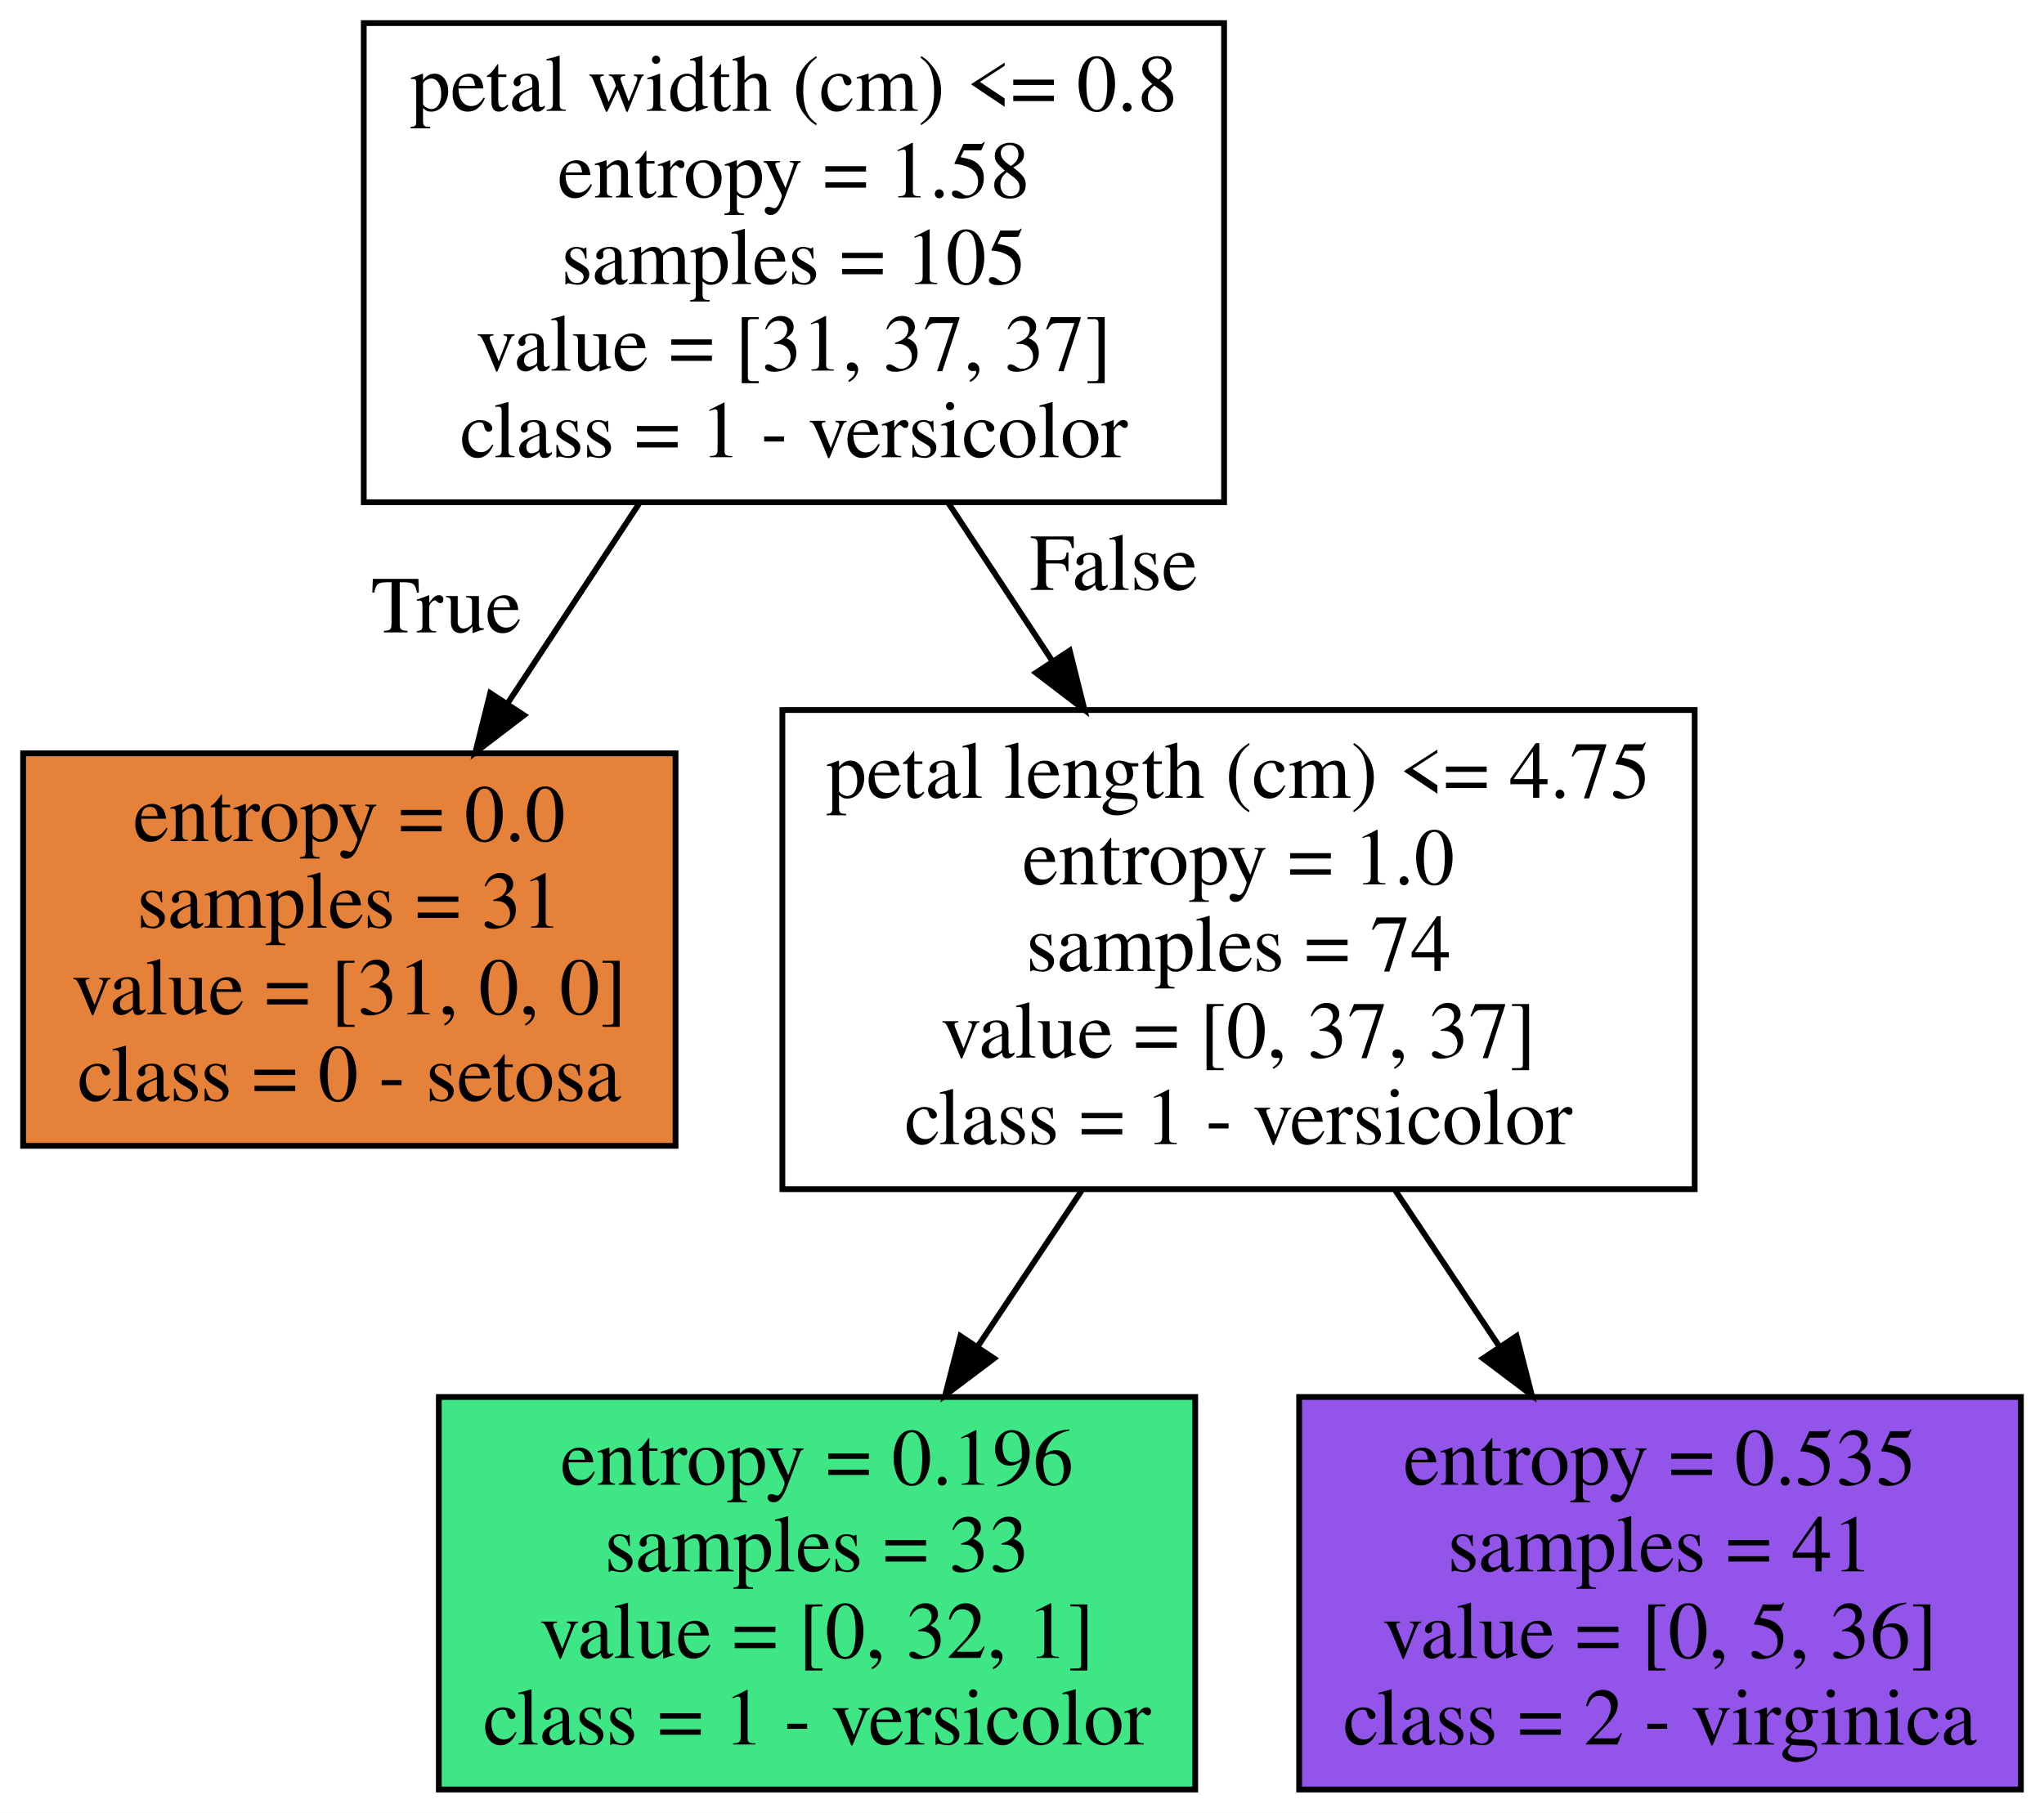
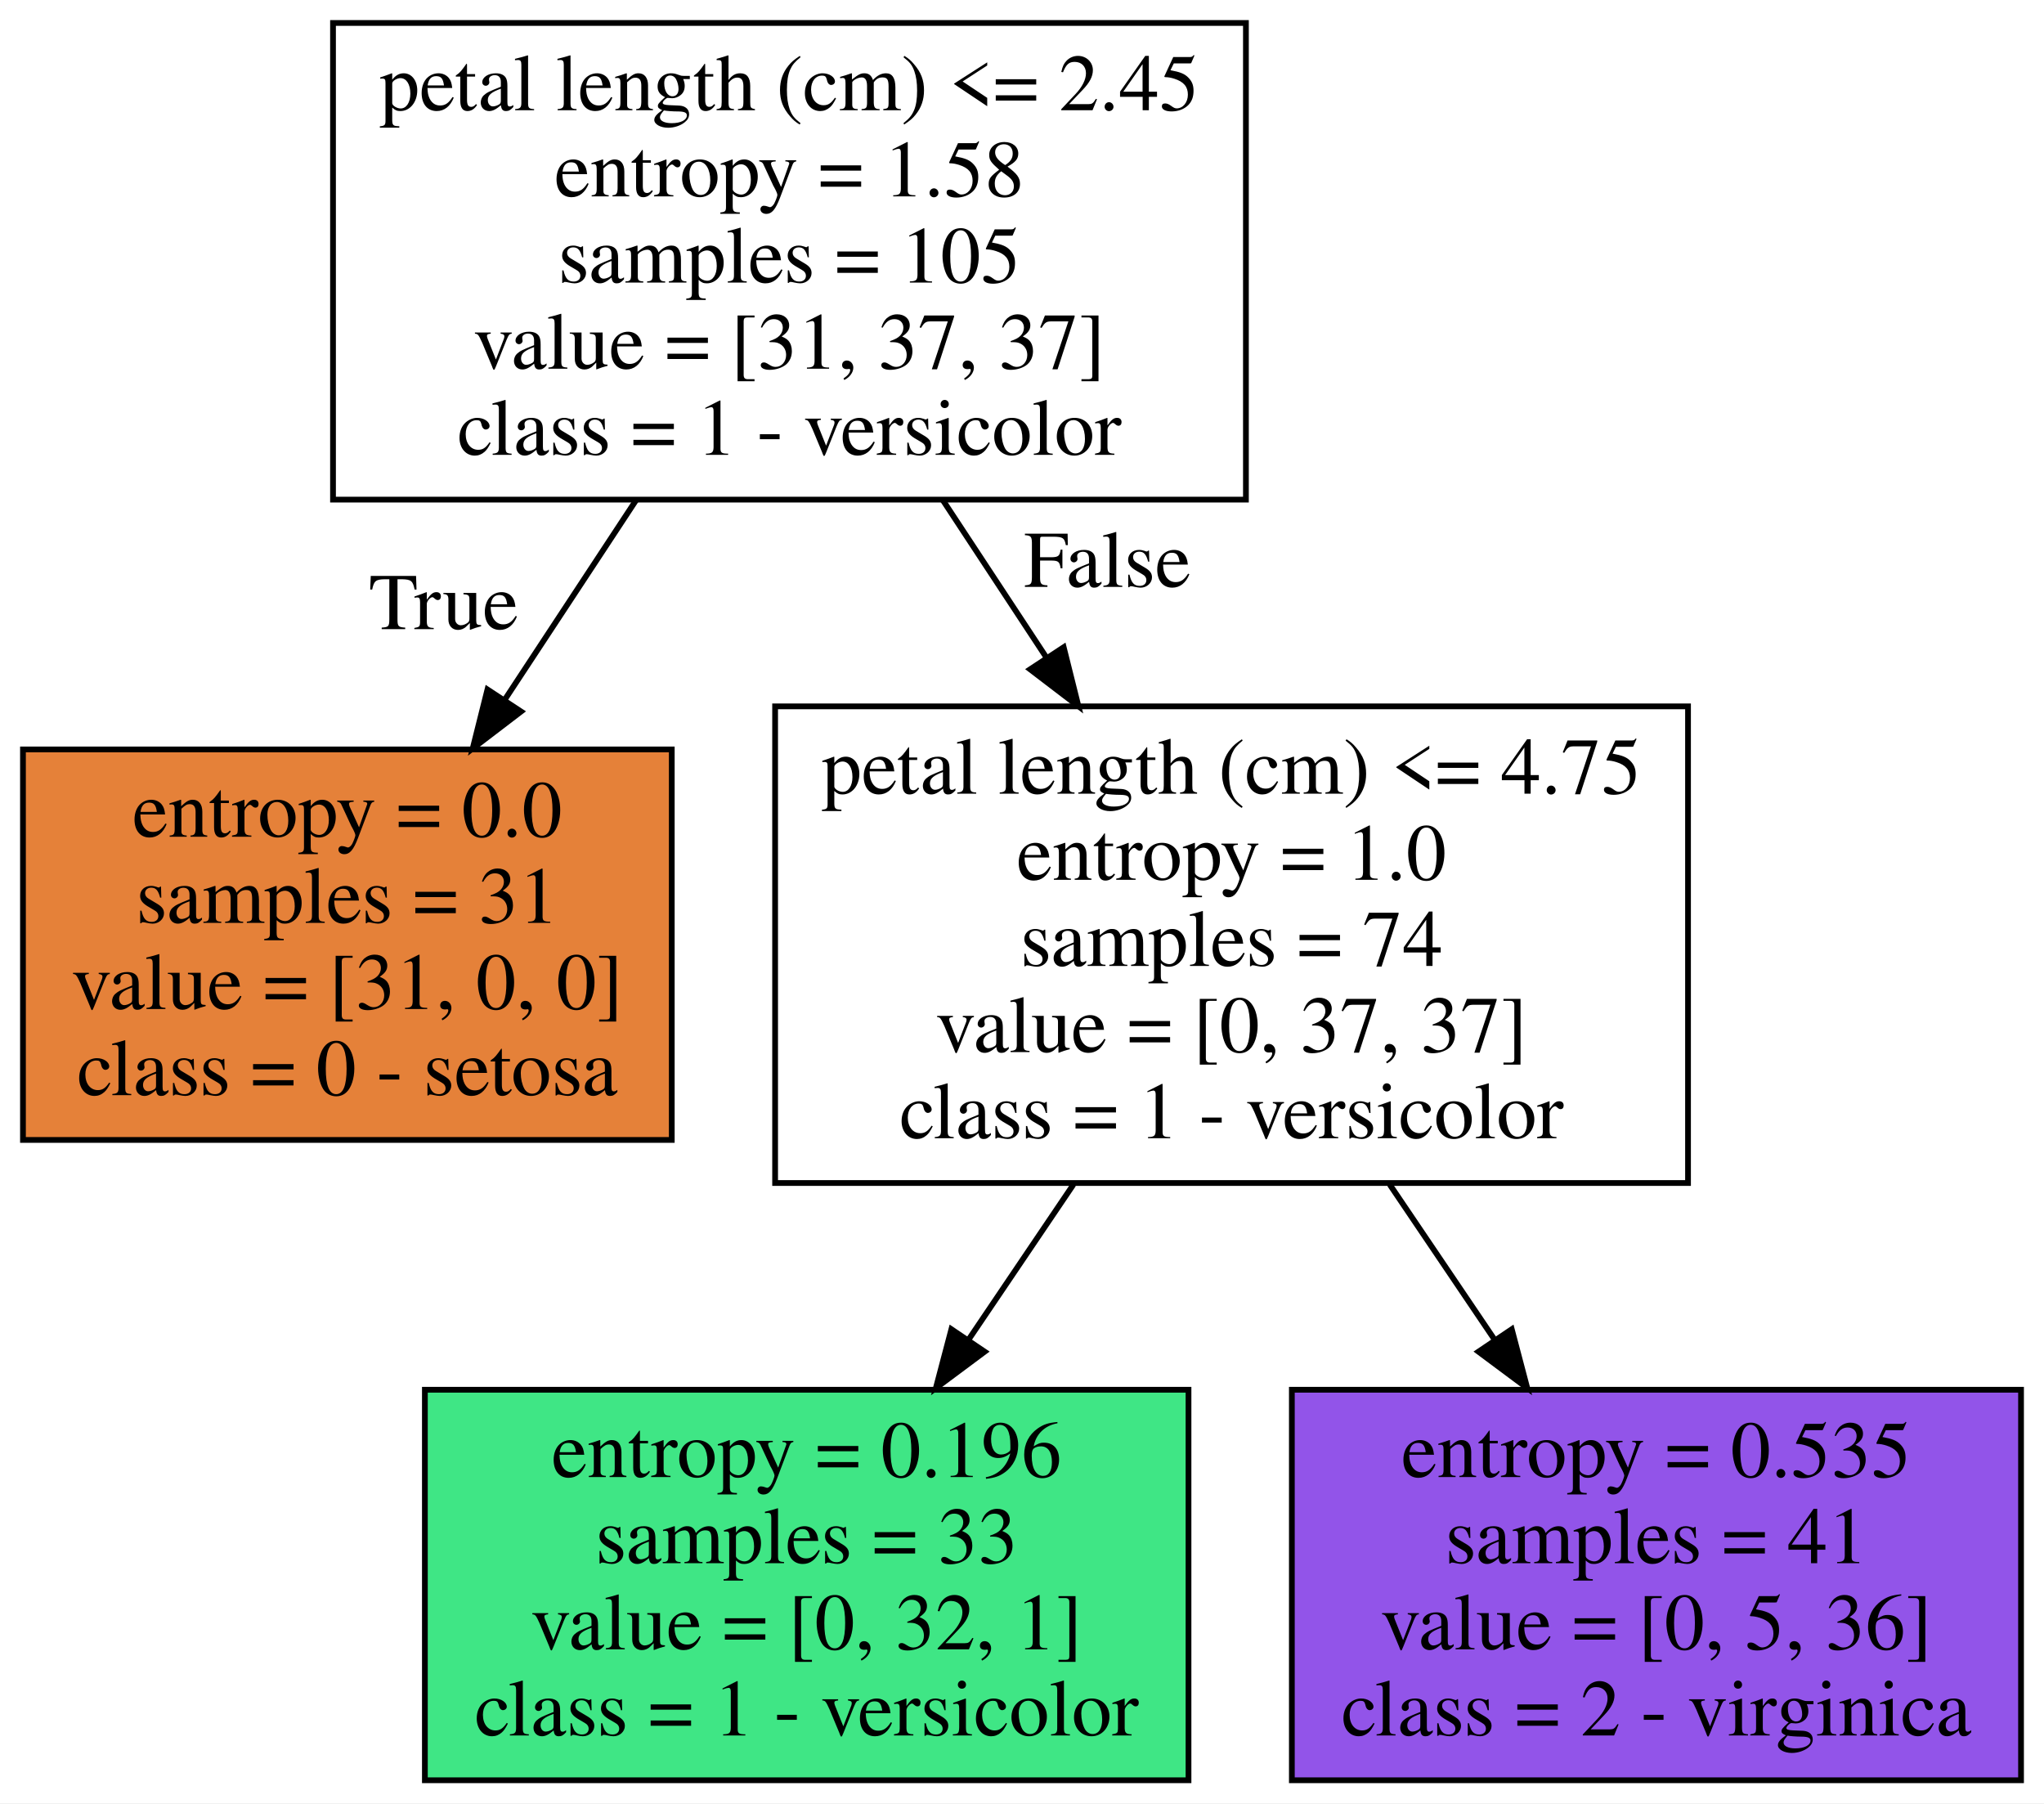
- <svg xmlns="http://www.w3.org/2000/svg" height="314pt" viewBox="0.00 0.00 354.00 314.00" width="354pt">
-   <g class="graph" id="graph0" transform="scale(1 1) rotate(0) translate(4 310)">
-     <polygon fill="white" points="-4,4 -4,-310 350,-310 350,4 -4,4" stroke="transparent" />
-     <g class="node" id="node1">
-       <polygon fill="#ffffff" points="208,-306 59,-306 59,-223 208,-223 208,-306" stroke="black" />
-       <text font-family="Times,serif" font-size="14.00" text-anchor="middle" x="133.5" y="-290.8">petal width (cm) &lt;= 0.8</text>
-       <text font-family="Times,serif" font-size="14.00" text-anchor="middle" x="133.5" y="-275.8">entropy = 1.58</text>
-       <text font-family="Times,serif" font-size="14.00" text-anchor="middle" x="133.5" y="-260.8">samples = 105</text>
-       <text font-family="Times,serif" font-size="14.00" text-anchor="middle" x="133.5" y="-245.8">value = [31, 37, 37]</text>
-       <text font-family="Times,serif" font-size="14.00" text-anchor="middle" x="133.5" y="-230.8">class = 1 - versicolor</text>
+ <svg xmlns="http://www.w3.org/2000/svg" width="356pt" height="314pt" viewBox="0.00 0.00 356.00 314.00">
+   <g id="graph0" class="graph" transform="scale(1 1) rotate(0) translate(4 310)">
+     <polygon fill="white" stroke="transparent" points="-4,4 -4,-310 352,-310 352,4 -4,4" />
+     <g id="node1" class="node">
+       <polygon fill="#ffffff" stroke="black" points="213,-306 54,-306 54,-223 213,-223 213,-306" />
+       <text text-anchor="middle" x="133.5" y="-290.8" font-family="Times,serif" font-size="14.00">petal length (cm) &lt;= 2.45</text>
+       <text text-anchor="middle" x="133.5" y="-275.8" font-family="Times,serif" font-size="14.00">entropy = 1.58</text>
+       <text text-anchor="middle" x="133.5" y="-260.8" font-family="Times,serif" font-size="14.00">samples = 105</text>
+       <text text-anchor="middle" x="133.5" y="-245.8" font-family="Times,serif" font-size="14.00">value = [31, 37, 37]</text>
+       <text text-anchor="middle" x="133.5" y="-230.8" font-family="Times,serif" font-size="14.00">class = 1 - versicolor</text>
    </g>
-     <g class="node" id="node2">
-       <polygon fill="#e58139" points="113,-179.5 0,-179.5 0,-111.5 113,-111.5 113,-179.5" stroke="black" />
-       <text font-family="Times,serif" font-size="14.00" text-anchor="middle" x="56.5" y="-164.3">entropy = 0.0</text>
-       <text font-family="Times,serif" font-size="14.00" text-anchor="middle" x="56.5" y="-149.3">samples = 31</text>
-       <text font-family="Times,serif" font-size="14.00" text-anchor="middle" x="56.5" y="-134.3">value = [31, 0, 0]</text>
-       <text font-family="Times,serif" font-size="14.00" text-anchor="middle" x="56.5" y="-119.3">class = 0 - setosa</text>
+     <g id="node2" class="node">
+       <polygon fill="#e58139" stroke="black" points="113,-179.5 0,-179.5 0,-111.5 113,-111.5 113,-179.5" />
+       <text text-anchor="middle" x="56.5" y="-164.3" font-family="Times,serif" font-size="14.00">entropy = 0.0</text>
+       <text text-anchor="middle" x="56.5" y="-149.3" font-family="Times,serif" font-size="14.00">samples = 31</text>
+       <text text-anchor="middle" x="56.5" y="-134.3" font-family="Times,serif" font-size="14.00">value = [31, 0, 0]</text>
+       <text text-anchor="middle" x="56.5" y="-119.3" font-family="Times,serif" font-size="14.00">class = 0 - setosa</text>
    </g>
-     <g class="edge" id="edge1">
-       <path d="M106.79,-222.91C99.38,-211.65 91.33,-199.42 83.88,-188.11" fill="none" stroke="black" />
-       <polygon fill="black" points="86.75,-186.1 78.33,-179.67 80.9,-189.94 86.75,-186.1" stroke="black" />
-       <text font-family="Times,serif" font-size="14.00" text-anchor="middle" x="73.28" y="-200.45">True</text>
+     <g id="edge1" class="edge">
+       <path fill="none" stroke="black" d="M106.79,-222.91C99.38,-211.65 91.33,-199.42 83.88,-188.11" />
+       <polygon fill="black" stroke="black" points="86.75,-186.1 78.33,-179.67 80.9,-189.94 86.75,-186.1" />
+       <text text-anchor="middle" x="73.28" y="-200.45" font-family="Times,serif" font-size="14.00">True</text>
    </g>
-     <g class="node" id="node3">
-       <polygon fill="#ffffff" points="289.5,-187 131.5,-187 131.5,-104 289.5,-104 289.5,-187" stroke="black" />
-       <text font-family="Times,serif" font-size="14.00" text-anchor="middle" x="210.5" y="-171.8">petal length (cm) &lt;= 4.75</text>
-       <text font-family="Times,serif" font-size="14.00" text-anchor="middle" x="210.5" y="-156.8">entropy = 1.0</text>
-       <text font-family="Times,serif" font-size="14.00" text-anchor="middle" x="210.5" y="-141.8">samples = 74</text>
-       <text font-family="Times,serif" font-size="14.00" text-anchor="middle" x="210.5" y="-126.8">value = [0, 37, 37]</text>
-       <text font-family="Times,serif" font-size="14.00" text-anchor="middle" x="210.5" y="-111.8">class = 1 - versicolor</text>
+     <g id="node3" class="node">
+       <polygon fill="#ffffff" stroke="black" points="290,-187 131,-187 131,-104 290,-104 290,-187" />
+       <text text-anchor="middle" x="210.5" y="-171.8" font-family="Times,serif" font-size="14.00">petal length (cm) &lt;= 4.75</text>
+       <text text-anchor="middle" x="210.5" y="-156.8" font-family="Times,serif" font-size="14.00">entropy = 1.0</text>
+       <text text-anchor="middle" x="210.5" y="-141.8" font-family="Times,serif" font-size="14.00">samples = 74</text>
+       <text text-anchor="middle" x="210.5" y="-126.8" font-family="Times,serif" font-size="14.00">value = [0, 37, 37]</text>
+       <text text-anchor="middle" x="210.5" y="-111.8" font-family="Times,serif" font-size="14.00">class = 1 - versicolor</text>
    </g>
-     <g class="edge" id="edge2">
-       <path d="M160.21,-222.91C166.01,-214.1 172.2,-204.7 178.18,-195.61" fill="none" stroke="black" />
-       <polygon fill="black" points="181.26,-197.3 183.83,-187.02 175.41,-193.45 181.26,-197.3" stroke="black" />
-       <text font-family="Times,serif" font-size="14.00" text-anchor="middle" x="188.88" y="-207.81">False</text>
+     <g id="edge2" class="edge">
+       <path fill="none" stroke="black" d="M160.21,-222.91C166.01,-214.1 172.2,-204.7 178.18,-195.61" />
+       <polygon fill="black" stroke="black" points="181.26,-197.3 183.83,-187.02 175.41,-193.45 181.26,-197.3" />
+       <text text-anchor="middle" x="188.88" y="-207.81" font-family="Times,serif" font-size="14.00">False</text>
    </g>
-     <g class="node" id="node4">
-       <polygon fill="#3fe685" points="203,-68 72,-68 72,0 203,0 203,-68" stroke="black" />
-       <text font-family="Times,serif" font-size="14.00" text-anchor="middle" x="137.5" y="-52.8">entropy = 0.196</text>
-       <text font-family="Times,serif" font-size="14.00" text-anchor="middle" x="137.5" y="-37.8">samples = 33</text>
-       <text font-family="Times,serif" font-size="14.00" text-anchor="middle" x="137.5" y="-22.8">value = [0, 32, 1]</text>
-       <text font-family="Times,serif" font-size="14.00" text-anchor="middle" x="137.5" y="-7.8">class = 1 - versicolor</text>
+     <g id="node4" class="node">
+       <polygon fill="#3fe685" stroke="black" points="203,-68 70,-68 70,0 203,0 203,-68" />
+       <text text-anchor="middle" x="136.5" y="-52.8" font-family="Times,serif" font-size="14.00">entropy = 0.196</text>
+       <text text-anchor="middle" x="136.5" y="-37.8" font-family="Times,serif" font-size="14.00">samples = 33</text>
+       <text text-anchor="middle" x="136.5" y="-22.8" font-family="Times,serif" font-size="14.00">value = [0, 32, 1]</text>
+       <text text-anchor="middle" x="136.5" y="-7.8" font-family="Times,serif" font-size="14.00">class = 1 - versicolor</text>
    </g>
-     <g class="edge" id="edge3">
-       <path d="M183.32,-103.73C177.42,-94.88 171.17,-85.51 165.25,-76.63" fill="none" stroke="black" />
-       <polygon fill="black" points="168.16,-74.68 159.7,-68.3 162.33,-78.56 168.16,-74.68" stroke="black" />
+     <g id="edge3" class="edge">
+       <path fill="none" stroke="black" d="M182.95,-103.73C176.97,-94.88 170.63,-85.51 164.63,-76.63" />
+       <polygon fill="black" stroke="black" points="167.5,-74.63 159,-68.3 161.7,-78.54 167.5,-74.63" />
    </g>
-     <g class="node" id="node5">
-       <polygon fill="#9254e9" points="346,-68 221,-68 221,0 346,0 346,-68" stroke="black" />
-       <text font-family="Times,serif" font-size="14.00" text-anchor="middle" x="283.5" y="-52.8">entropy = 0.535</text>
-       <text font-family="Times,serif" font-size="14.00" text-anchor="middle" x="283.5" y="-37.8">samples = 41</text>
-       <text font-family="Times,serif" font-size="14.00" text-anchor="middle" x="283.5" y="-22.8">value = [0, 5, 36]</text>
-       <text font-family="Times,serif" font-size="14.00" text-anchor="middle" x="283.5" y="-7.8">class = 2 - virginica</text>
+     <g id="node5" class="node">
+       <polygon fill="#9254e9" stroke="black" points="348,-68 221,-68 221,0 348,0 348,-68" />
+       <text text-anchor="middle" x="284.5" y="-52.8" font-family="Times,serif" font-size="14.00">entropy = 0.535</text>
+       <text text-anchor="middle" x="284.5" y="-37.8" font-family="Times,serif" font-size="14.00">samples = 41</text>
+       <text text-anchor="middle" x="284.5" y="-22.8" font-family="Times,serif" font-size="14.00">value = [0, 5, 36]</text>
+       <text text-anchor="middle" x="284.5" y="-7.8" font-family="Times,serif" font-size="14.00">class = 2 - virginica</text>
    </g>
-     <g class="edge" id="edge4">
-       <path d="M237.68,-103.73C243.58,-94.88 249.83,-85.51 255.75,-76.63" fill="none" stroke="black" />
-       <polygon fill="black" points="258.67,-78.56 261.3,-68.3 252.84,-74.68 258.67,-78.56" stroke="black" />
+     <g id="edge4" class="edge">
+       <path fill="none" stroke="black" d="M238.05,-103.73C244.03,-94.88 250.37,-85.51 256.37,-76.63" />
+       <polygon fill="black" stroke="black" points="259.3,-78.54 262,-68.3 253.5,-74.63 259.3,-78.54" />
    </g>
  </g>
</svg>
